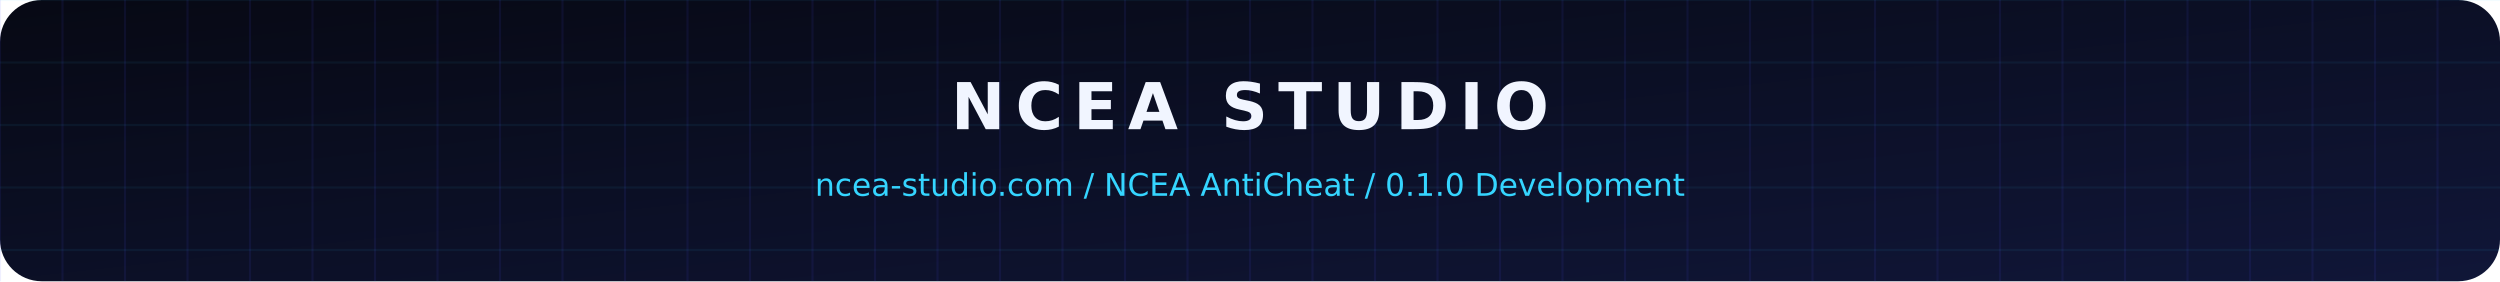
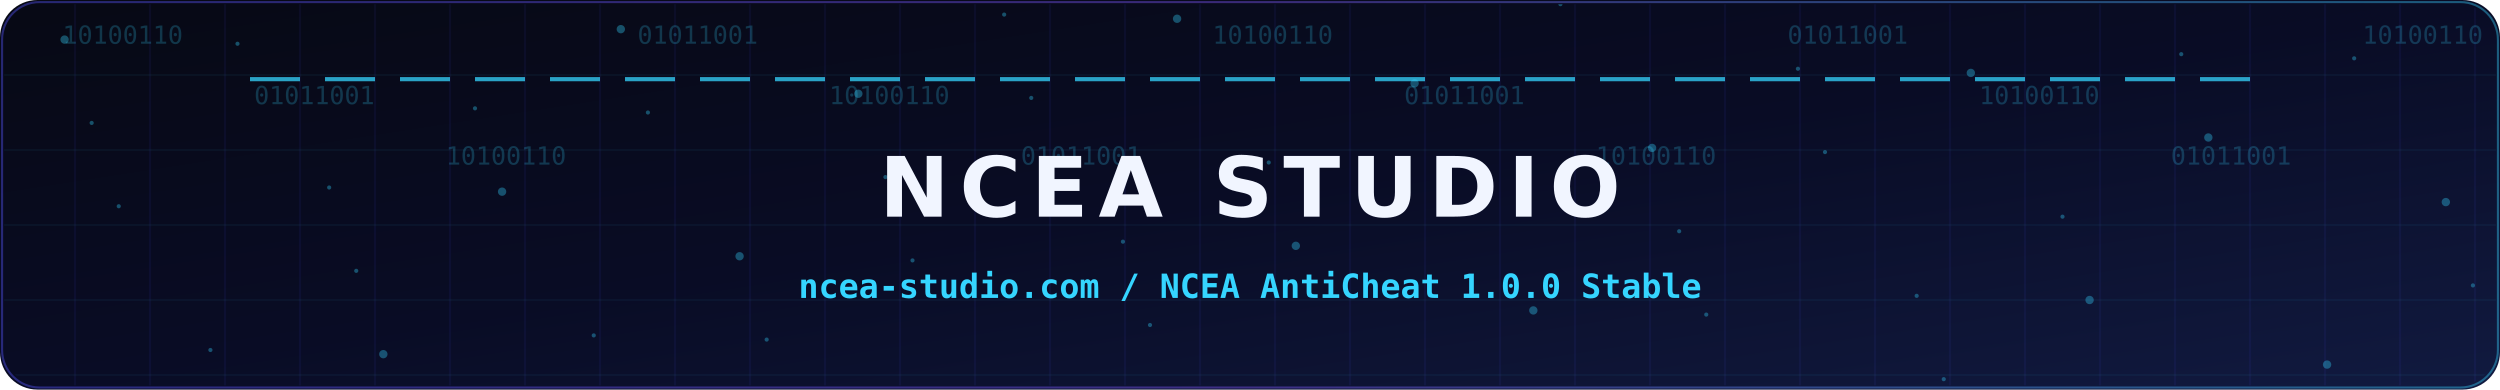
- <svg xmlns="http://www.w3.org/2000/svg" viewBox="0 0 1200 135" role="img" aria-label="NCEA AntiCheat artwork">
+ <svg xmlns="http://www.w3.org/2000/svg" viewBox="0 0 1200 187" role="img" aria-label="NCEA AntiCheat graphic">
  <defs>
-     <linearGradient id="panel" x2="1" y2="1">
+     <linearGradient id="bg" x2="1" y2="1">
      <stop stop-color="#070914" />
-       <stop offset="1" stop-color="#101638" />
+       <stop offset=".5" stop-color="#090C25" />
+       <stop offset="1" stop-color="#111A40" />
    </linearGradient>
-     <linearGradient id="stroke">
+     <linearGradient id="line">
      <stop stop-color="#5555FF" />
-       <stop offset=".55" stop-color="#8358FF" />
+       <stop offset=".5" stop-color="#8358FF" />
      <stop offset="1" stop-color="#35D5FF" />
    </linearGradient>
-     <filter id="glow" x="-30%" y="-100%" width="160%" height="300%">
-       <feGaussianBlur stdDeviation="5" result="b" />
+     <filter id="glow" x="-40%" y="-90%" width="180%" height="280%">
+       <feGaussianBlur stdDeviation="5" result="blur" />
      <feMerge>
-         <feMergeNode in="b" />
+         <feMergeNode in="blur" />
        <feMergeNode in="SourceGraphic" />
      </feMerge>
    </filter>
+     <clipPath id="clip">
+       <rect x="2" y="2" width="1196" height="183" rx="18" />
+     </clipPath>
  </defs>
-   <style>*{box-sizing:border-box} .glow{filter:url(#glow)} .pulse{animation:pulse 6s ease-in-out infinite}
-     .scan{animation:scan 8s linear infinite} .rain{animation:rain 9s linear infinite}
-     .reveal{animation:reveal 1.8s ease-out both}
-     @keyframes pulse{50%{opacity:.48}} @keyframes scan{to{transform:translateY(135px)}}
-     @keyframes rain{to{transform:translateY(135px)}}
-     @keyframes reveal{from{opacity:.45;transform:translateY(7px)}to{opacity:1;transform:translateY(0)}}
-     @media (prefers-reduced-motion:reduce){.pulse,.scan,.rain,.reveal{animation:none!important}}
-     </style>
-   <rect width="1200" height="135" rx="20" fill="url(#panel)" />
-   <path d="M0 0V135" stroke="#5555FF" stroke-opacity=".09" />
-   <path d="M30 0V135" stroke="#5555FF" stroke-opacity=".09" />
-   <path d="M60 0V135" stroke="#5555FF" stroke-opacity=".09" />
-   <path d="M90 0V135" stroke="#5555FF" stroke-opacity=".09" />
-   <path d="M120 0V135" stroke="#5555FF" stroke-opacity=".09" />
-   <path d="M150 0V135" stroke="#5555FF" stroke-opacity=".09" />
-   <path d="M180 0V135" stroke="#5555FF" stroke-opacity=".09" />
-   <path d="M210 0V135" stroke="#5555FF" stroke-opacity=".09" />
-   <path d="M240 0V135" stroke="#5555FF" stroke-opacity=".09" />
-   <path d="M270 0V135" stroke="#5555FF" stroke-opacity=".09" />
-   <path d="M300 0V135" stroke="#5555FF" stroke-opacity=".09" />
-   <path d="M330 0V135" stroke="#5555FF" stroke-opacity=".09" />
-   <path d="M360 0V135" stroke="#5555FF" stroke-opacity=".09" />
-   <path d="M390 0V135" stroke="#5555FF" stroke-opacity=".09" />
-   <path d="M420 0V135" stroke="#5555FF" stroke-opacity=".09" />
-   <path d="M450 0V135" stroke="#5555FF" stroke-opacity=".09" />
-   <path d="M480 0V135" stroke="#5555FF" stroke-opacity=".09" />
-   <path d="M510 0V135" stroke="#5555FF" stroke-opacity=".09" />
-   <path d="M540 0V135" stroke="#5555FF" stroke-opacity=".09" />
-   <path d="M570 0V135" stroke="#5555FF" stroke-opacity=".09" />
-   <path d="M600 0V135" stroke="#5555FF" stroke-opacity=".09" />
-   <path d="M630 0V135" stroke="#5555FF" stroke-opacity=".09" />
-   <path d="M660 0V135" stroke="#5555FF" stroke-opacity=".09" />
-   <path d="M690 0V135" stroke="#5555FF" stroke-opacity=".09" />
-   <path d="M720 0V135" stroke="#5555FF" stroke-opacity=".09" />
-   <path d="M750 0V135" stroke="#5555FF" stroke-opacity=".09" />
-   <path d="M780 0V135" stroke="#5555FF" stroke-opacity=".09" />
-   <path d="M810 0V135" stroke="#5555FF" stroke-opacity=".09" />
-   <path d="M840 0V135" stroke="#5555FF" stroke-opacity=".09" />
-   <path d="M870 0V135" stroke="#5555FF" stroke-opacity=".09" />
-   <path d="M900 0V135" stroke="#5555FF" stroke-opacity=".09" />
-   <path d="M930 0V135" stroke="#5555FF" stroke-opacity=".09" />
-   <path d="M960 0V135" stroke="#5555FF" stroke-opacity=".09" />
-   <path d="M990 0V135" stroke="#5555FF" stroke-opacity=".09" />
-   <path d="M1020 0V135" stroke="#5555FF" stroke-opacity=".09" />
-   <path d="M1050 0V135" stroke="#5555FF" stroke-opacity=".09" />
-   <path d="M1080 0V135" stroke="#5555FF" stroke-opacity=".09" />
-   <path d="M1110 0V135" stroke="#5555FF" stroke-opacity=".09" />
-   <path d="M1140 0V135" stroke="#5555FF" stroke-opacity=".09" />
-   <path d="M1170 0V135" stroke="#5555FF" stroke-opacity=".09" />
-   <path d="M0 0H1200" stroke="#35D5FF" stroke-opacity=".06" />
-   <path d="M0 30H1200" stroke="#35D5FF" stroke-opacity=".06" />
-   <path d="M0 60H1200" stroke="#35D5FF" stroke-opacity=".06" />
-   <path d="M0 90H1200" stroke="#35D5FF" stroke-opacity=".06" />
-   <path d="M0 120H1200" stroke="#35D5FF" stroke-opacity=".06" />
-   <text x="600" y="62" fill="#F1F5FF" font-family="DejaVu Sans,Arial,sans-serif" font-size="31" font-weight="800" text-anchor="middle" letter-spacing="5">NCEA STUDIO</text>
-   <text x="600" y="94" fill="#35D5FF" font-family="DejaVu Sans,Arial,sans-serif" font-size="15" font-weight="400" text-anchor="middle">ncea-studio.com  /  NCEA AntiCheat  /  0.1.0 Development</text>
-   <path d="M175 111H1025" stroke="url(#stroke)" stroke-width="2" />
+   <style>@keyframes fall{to{transform:translateY(187px)}}
+ @keyframes drift{50%{transform:translate(10px,-8px);opacity:.3}}
+ @keyframes scan{to{transform:translateY(187px)}}
+ @keyframes pulse{50%{opacity:.42}}
+ @keyframes flow{to{stroke-dashoffset:-40}}
+ @keyframes enter{0%{opacity:.22;transform:translateY(8px)}100%{opacity:1;transform:translateY(0)}}
+ @keyframes glitch{2%,96%{transform:translateX(0)}97%{transform:translateX(3px)}98%{transform:translateX(-2px)}99%{transform:translateX(0)}}
+ .fall{animation:fall 12s linear infinite} .drift{animation:drift 7s ease-in-out infinite}
+ .scan{animation:scan 7s linear infinite} .pulse{animation:pulse 3s ease-in-out infinite}
+ .flow{animation:flow 5s linear infinite} .enter{animation:enter 2s ease-out both}
+ .glitch{animation:glitch 8s linear infinite}
+ @media (prefers-reduced-motion:reduce){.fall,.drift,.scan,.pulse,.flow,.enter,.glitch{animation:none!important}}</style>
+   <rect width="1200" height="187" rx="18" fill="url(#bg)" />
+   <g clip-path="url(#clip)">
+     <g opacity=".22">
+       <path d="M0 0V187" fill="none" stroke="#5555FF" stroke-width="1" opacity="0.3" />
+       <path d="M36 0V187" fill="none" stroke="#5555FF" stroke-width="1" opacity="0.3" />
+       <path d="M72 0V187" fill="none" stroke="#5555FF" stroke-width="1" opacity="0.3" />
+       <path d="M108 0V187" fill="none" stroke="#5555FF" stroke-width="1" opacity="0.3" />
+       <path d="M144 0V187" fill="none" stroke="#5555FF" stroke-width="1" opacity="0.3" />
+       <path d="M180 0V187" fill="none" stroke="#5555FF" stroke-width="1" opacity="0.3" />
+       <path d="M216 0V187" fill="none" stroke="#5555FF" stroke-width="1" opacity="0.3" />
+       <path d="M252 0V187" fill="none" stroke="#5555FF" stroke-width="1" opacity="0.3" />
+       <path d="M288 0V187" fill="none" stroke="#5555FF" stroke-width="1" opacity="0.3" />
+       <path d="M324 0V187" fill="none" stroke="#5555FF" stroke-width="1" opacity="0.3" />
+       <path d="M360 0V187" fill="none" stroke="#5555FF" stroke-width="1" opacity="0.3" />
+       <path d="M396 0V187" fill="none" stroke="#5555FF" stroke-width="1" opacity="0.3" />
+       <path d="M432 0V187" fill="none" stroke="#5555FF" stroke-width="1" opacity="0.3" />
+       <path d="M468 0V187" fill="none" stroke="#5555FF" stroke-width="1" opacity="0.3" />
+       <path d="M504 0V187" fill="none" stroke="#5555FF" stroke-width="1" opacity="0.3" />
+       <path d="M540 0V187" fill="none" stroke="#5555FF" stroke-width="1" opacity="0.3" />
+       <path d="M576 0V187" fill="none" stroke="#5555FF" stroke-width="1" opacity="0.3" />
+       <path d="M612 0V187" fill="none" stroke="#5555FF" stroke-width="1" opacity="0.3" />
+       <path d="M648 0V187" fill="none" stroke="#5555FF" stroke-width="1" opacity="0.3" />
+       <path d="M684 0V187" fill="none" stroke="#5555FF" stroke-width="1" opacity="0.3" />
+       <path d="M720 0V187" fill="none" stroke="#5555FF" stroke-width="1" opacity="0.3" />
+       <path d="M756 0V187" fill="none" stroke="#5555FF" stroke-width="1" opacity="0.3" />
+       <path d="M792 0V187" fill="none" stroke="#5555FF" stroke-width="1" opacity="0.3" />
+       <path d="M828 0V187" fill="none" stroke="#5555FF" stroke-width="1" opacity="0.3" />
+       <path d="M864 0V187" fill="none" stroke="#5555FF" stroke-width="1" opacity="0.3" />
+       <path d="M900 0V187" fill="none" stroke="#5555FF" stroke-width="1" opacity="0.3" />
+       <path d="M936 0V187" fill="none" stroke="#5555FF" stroke-width="1" opacity="0.3" />
+       <path d="M972 0V187" fill="none" stroke="#5555FF" stroke-width="1" opacity="0.3" />
+       <path d="M1008 0V187" fill="none" stroke="#5555FF" stroke-width="1" opacity="0.3" />
+       <path d="M1044 0V187" fill="none" stroke="#5555FF" stroke-width="1" opacity="0.3" />
+       <path d="M1080 0V187" fill="none" stroke="#5555FF" stroke-width="1" opacity="0.3" />
+       <path d="M1116 0V187" fill="none" stroke="#5555FF" stroke-width="1" opacity="0.3" />
+       <path d="M1152 0V187" fill="none" stroke="#5555FF" stroke-width="1" opacity="0.3" />
+       <path d="M1188 0V187" fill="none" stroke="#5555FF" stroke-width="1" opacity="0.3" />
+       <path d="M0 0H1200" fill="none" stroke="#35D5FF" stroke-width="1" opacity="0.2" />
+       <path d="M0 36H1200" fill="none" stroke="#35D5FF" stroke-width="1" opacity="0.2" />
+       <path d="M0 72H1200" fill="none" stroke="#35D5FF" stroke-width="1" opacity="0.2" />
+       <path d="M0 108H1200" fill="none" stroke="#35D5FF" stroke-width="1" opacity="0.2" />
+       <path d="M0 144H1200" fill="none" stroke="#35D5FF" stroke-width="1" opacity="0.2" />
+       <path d="M0 180H1200" fill="none" stroke="#35D5FF" stroke-width="1" opacity="0.2" />
+     </g>
+     <g class="drift">
+       <circle cx="31" cy="19" r="2" fill="#35D5FF" opacity=".35" />
+       <circle cx="158" cy="90" r="1" fill="#35D5FF" opacity=".35" />
+       <circle cx="285" cy="161" r="1" fill="#35D5FF" opacity=".35" />
+       <circle cx="412" cy="45" r="2" fill="#35D5FF" opacity=".35" />
+       <circle cx="539" cy="116" r="1" fill="#35D5FF" opacity=".35" />
+       <circle cx="666" cy="0" r="1" fill="#35D5FF" opacity=".35" />
+       <circle cx="793" cy="71" r="2" fill="#35D5FF" opacity=".35" />
+       <circle cx="920" cy="142" r="1" fill="#35D5FF" opacity=".35" />
+       <circle cx="1047" cy="26" r="1" fill="#35D5FF" opacity=".35" />
+       <circle cx="1174" cy="97" r="2" fill="#35D5FF" opacity=".35" />
+       <circle cx="101" cy="168" r="1" fill="#35D5FF" opacity=".35" />
+       <circle cx="228" cy="52" r="1" fill="#35D5FF" opacity=".35" />
+       <circle cx="355" cy="123" r="2" fill="#35D5FF" opacity=".35" />
+       <circle cx="482" cy="7" r="1" fill="#35D5FF" opacity=".35" />
+       <circle cx="609" cy="78" r="1" fill="#35D5FF" opacity=".35" />
+       <circle cx="736" cy="149" r="2" fill="#35D5FF" opacity=".35" />
+       <circle cx="863" cy="33" r="1" fill="#35D5FF" opacity=".35" />
+       <circle cx="990" cy="104" r="1" fill="#35D5FF" opacity=".35" />
+       <circle cx="1117" cy="175" r="2" fill="#35D5FF" opacity=".35" />
+       <circle cx="44" cy="59" r="1" fill="#35D5FF" opacity=".35" />
+       <circle cx="171" cy="130" r="1" fill="#35D5FF" opacity=".35" />
+       <circle cx="298" cy="14" r="2" fill="#35D5FF" opacity=".35" />
+       <circle cx="425" cy="85" r="1" fill="#35D5FF" opacity=".35" />
+       <circle cx="552" cy="156" r="1" fill="#35D5FF" opacity=".35" />
+       <circle cx="679" cy="40" r="2" fill="#35D5FF" opacity=".35" />
+       <circle cx="806" cy="111" r="1" fill="#35D5FF" opacity=".35" />
+       <circle cx="933" cy="182" r="1" fill="#35D5FF" opacity=".35" />
+       <circle cx="1060" cy="66" r="2" fill="#35D5FF" opacity=".35" />
+       <circle cx="1187" cy="137" r="1" fill="#35D5FF" opacity=".35" />
+       <circle cx="114" cy="21" r="1" fill="#35D5FF" opacity=".35" />
+       <circle cx="241" cy="92" r="2" fill="#35D5FF" opacity=".35" />
+       <circle cx="368" cy="163" r="1" fill="#35D5FF" opacity=".35" />
+       <circle cx="495" cy="47" r="1" fill="#35D5FF" opacity=".35" />
+       <circle cx="622" cy="118" r="2" fill="#35D5FF" opacity=".35" />
+       <circle cx="749" cy="2" r="1" fill="#35D5FF" opacity=".35" />
+       <circle cx="876" cy="73" r="1" fill="#35D5FF" opacity=".35" />
+       <circle cx="1003" cy="144" r="2" fill="#35D5FF" opacity=".35" />
+       <circle cx="1130" cy="28" r="1" fill="#35D5FF" opacity=".35" />
+       <circle cx="57" cy="99" r="1" fill="#35D5FF" opacity=".35" />
+       <circle cx="184" cy="170" r="2" fill="#35D5FF" opacity=".35" />
+       <circle cx="311" cy="54" r="1" fill="#35D5FF" opacity=".35" />
+       <circle cx="438" cy="125" r="1" fill="#35D5FF" opacity=".35" />
+       <circle cx="565" cy="9" r="2" fill="#35D5FF" opacity=".35" />
+       <circle cx="692" cy="80" r="1" fill="#35D5FF" opacity=".35" />
+       <circle cx="819" cy="151" r="1" fill="#35D5FF" opacity=".35" />
+       <circle cx="946" cy="35" r="2" fill="#35D5FF" opacity=".35" />
+     </g>
+     <g class="fall">
+       <text x="30" y="21" fill="#35D5FF" font-family="JetBrains Mono,DejaVu Sans Mono,monospace" font-size="12" font-weight="400" opacity=".22">10100110</text>
+       <text x="122" y="50" fill="#35D5FF" font-family="JetBrains Mono,DejaVu Sans Mono,monospace" font-size="12" font-weight="400" opacity=".22">01011001</text>
+       <text x="214" y="79" fill="#35D5FF" font-family="JetBrains Mono,DejaVu Sans Mono,monospace" font-size="12" font-weight="400" opacity=".22">10100110</text>
+       <text x="306" y="21" fill="#35D5FF" font-family="JetBrains Mono,DejaVu Sans Mono,monospace" font-size="12" font-weight="400" opacity=".22">01011001</text>
+       <text x="398" y="50" fill="#35D5FF" font-family="JetBrains Mono,DejaVu Sans Mono,monospace" font-size="12" font-weight="400" opacity=".22">10100110</text>
+       <text x="490" y="79" fill="#35D5FF" font-family="JetBrains Mono,DejaVu Sans Mono,monospace" font-size="12" font-weight="400" opacity=".22">01011001</text>
+       <text x="582" y="21" fill="#35D5FF" font-family="JetBrains Mono,DejaVu Sans Mono,monospace" font-size="12" font-weight="400" opacity=".22">10100110</text>
+       <text x="674" y="50" fill="#35D5FF" font-family="JetBrains Mono,DejaVu Sans Mono,monospace" font-size="12" font-weight="400" opacity=".22">01011001</text>
+       <text x="766" y="79" fill="#35D5FF" font-family="JetBrains Mono,DejaVu Sans Mono,monospace" font-size="12" font-weight="400" opacity=".22">10100110</text>
+       <text x="858" y="21" fill="#35D5FF" font-family="JetBrains Mono,DejaVu Sans Mono,monospace" font-size="12" font-weight="400" opacity=".22">01011001</text>
+       <text x="950" y="50" fill="#35D5FF" font-family="JetBrains Mono,DejaVu Sans Mono,monospace" font-size="12" font-weight="400" opacity=".22">10100110</text>
+       <text x="1042" y="79" fill="#35D5FF" font-family="JetBrains Mono,DejaVu Sans Mono,monospace" font-size="12" font-weight="400" opacity=".22">01011001</text>
+       <text x="1134" y="21" fill="#35D5FF" font-family="JetBrains Mono,DejaVu Sans Mono,monospace" font-size="12" font-weight="400" opacity=".22">10100110</text>
+     </g>
+     <path d="M120 38H1080" fill="none" stroke="#35D5FF" stroke-width="2" opacity="0.75" stroke-dasharray="24 12" class="flow" />
+     <text x="600" y="104" fill="#F1F5FF" font-family="Oxanium,DejaVu Sans,Arial,sans-serif" font-size="40" font-weight="800" text-anchor="middle" letter-spacing="5">NCEA STUDIO</text>
+     <text x="600" y="143" fill="#35D5FF" font-family="JetBrains Mono,DejaVu Sans Mono,monospace" font-size="16" font-weight="600" text-anchor="middle">ncea-studio.com   /   NCEA AntiCheat 1.0.0 Stable</text>
+   </g>
+   <rect x="1" y="1" width="1198" height="185" rx="18" fill="none" stroke="url(#line)" opacity=".4" />
</svg>
